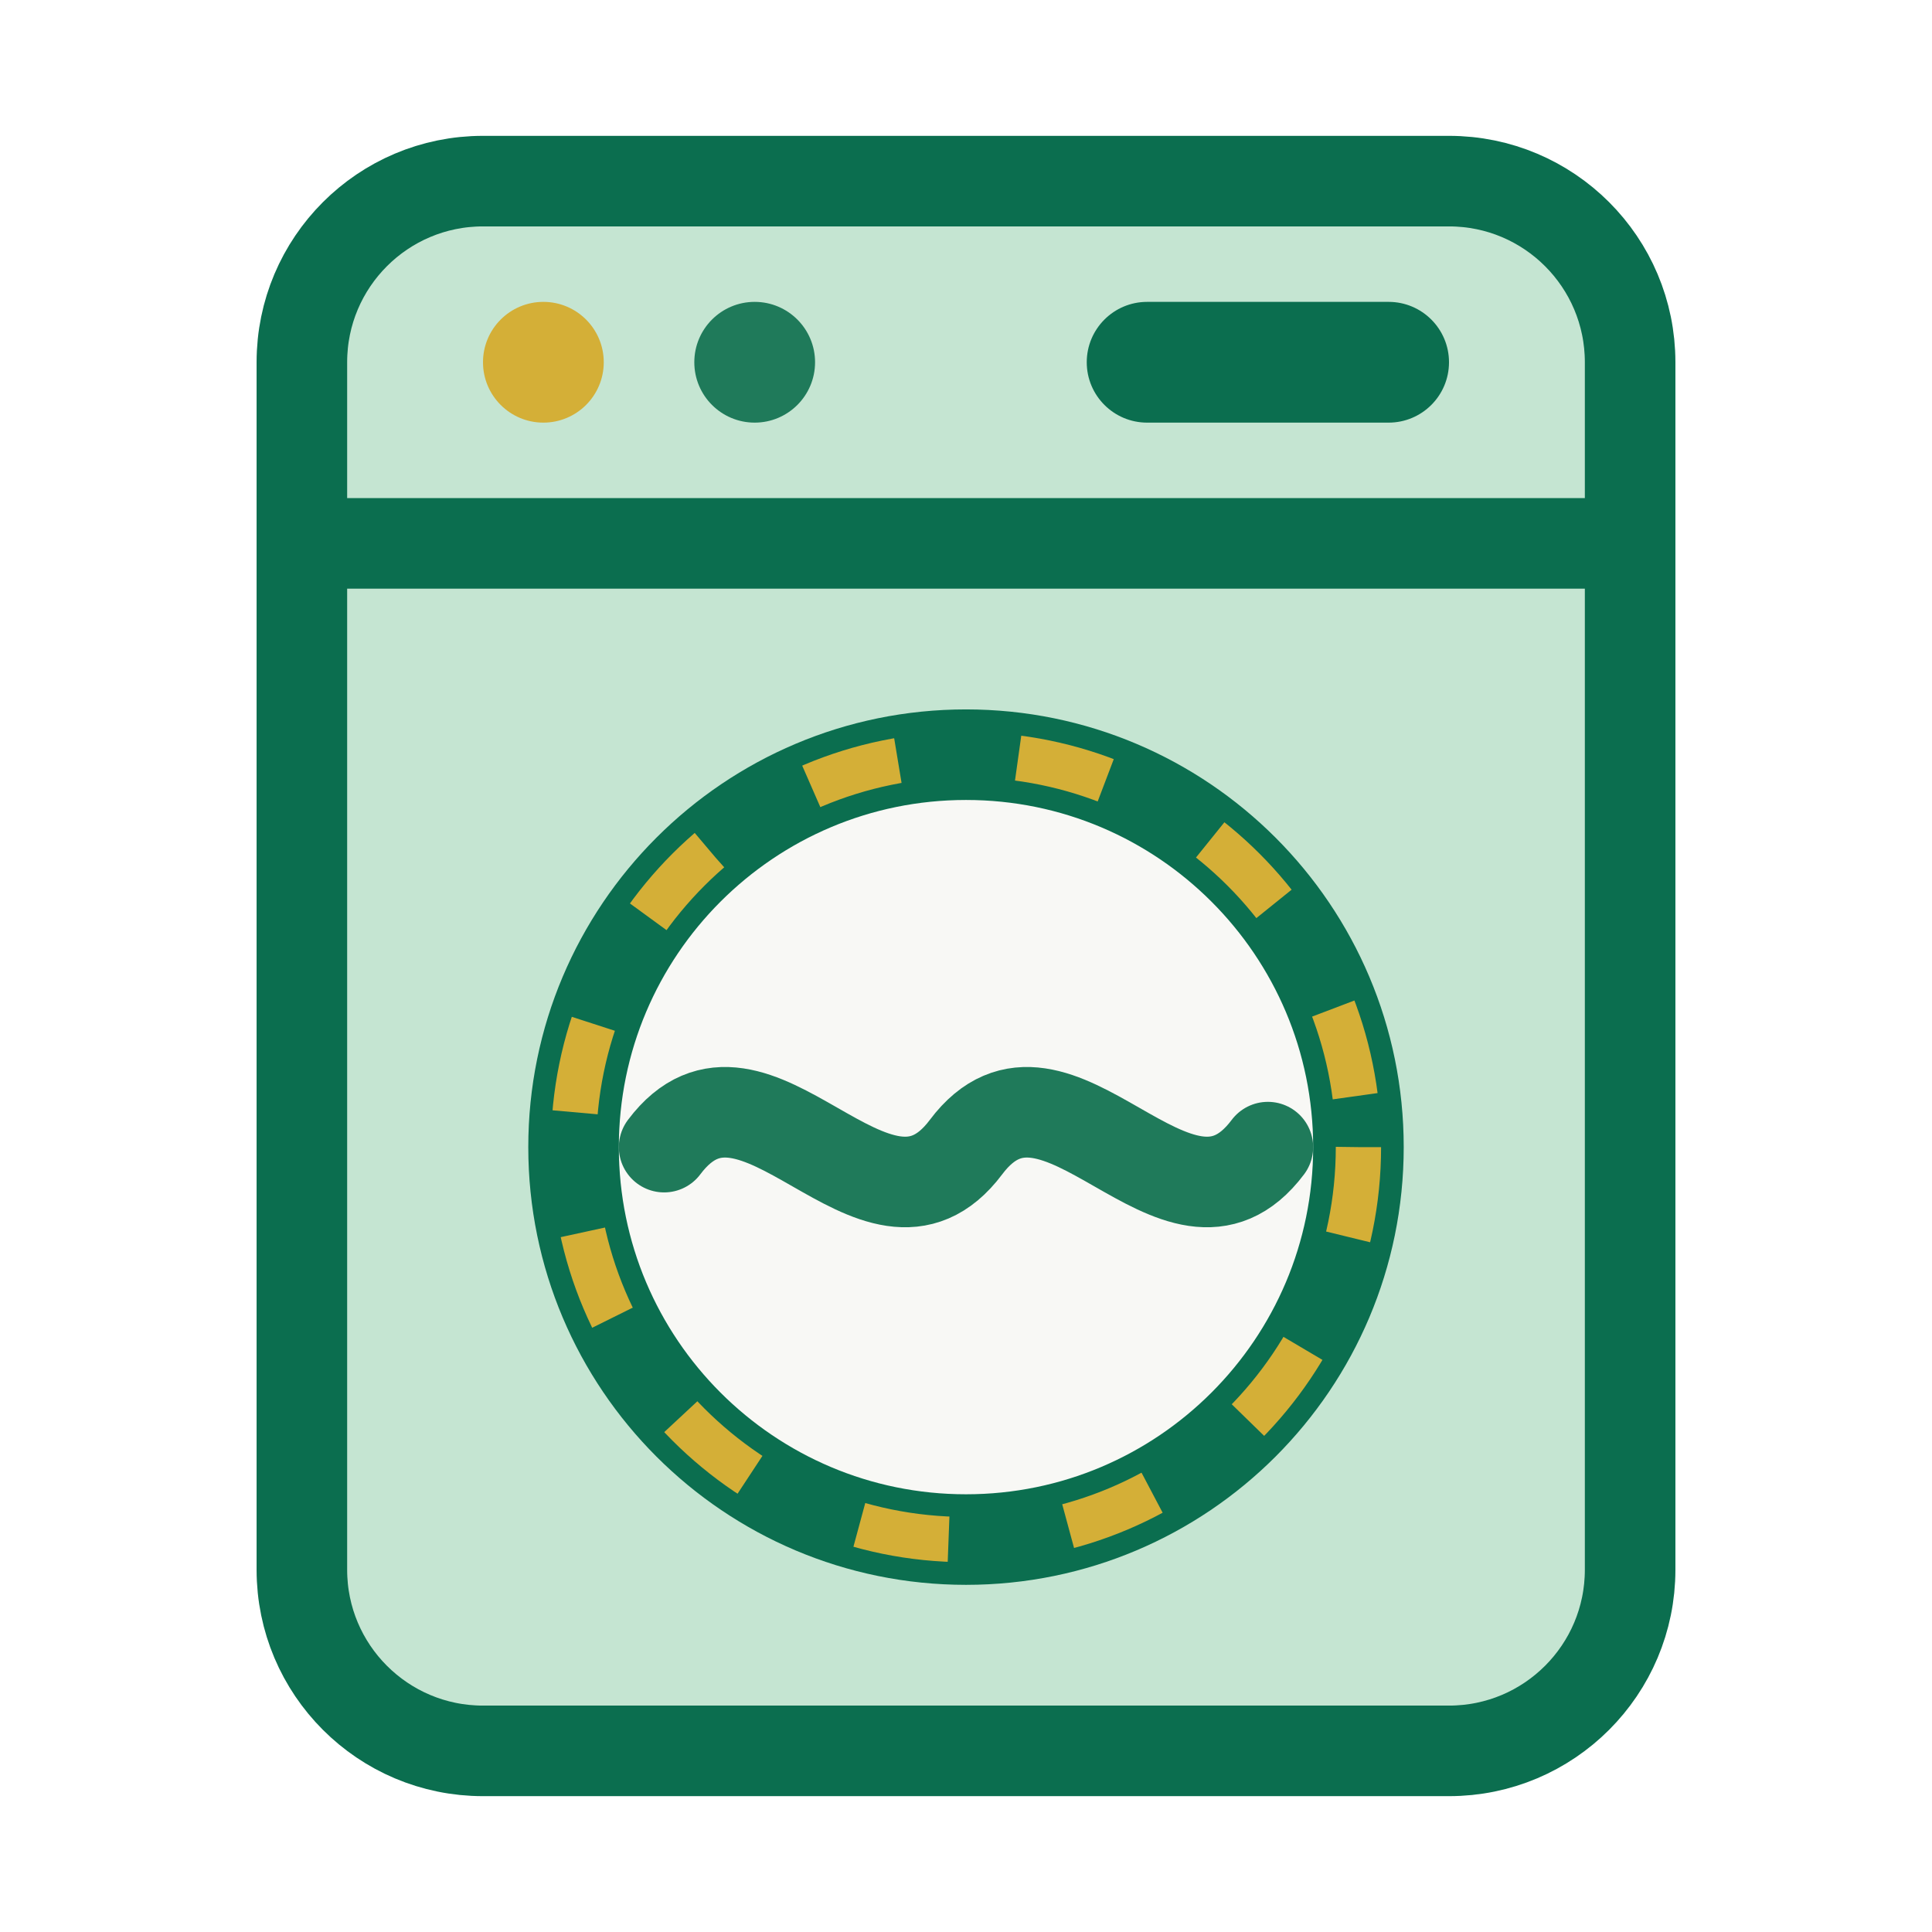
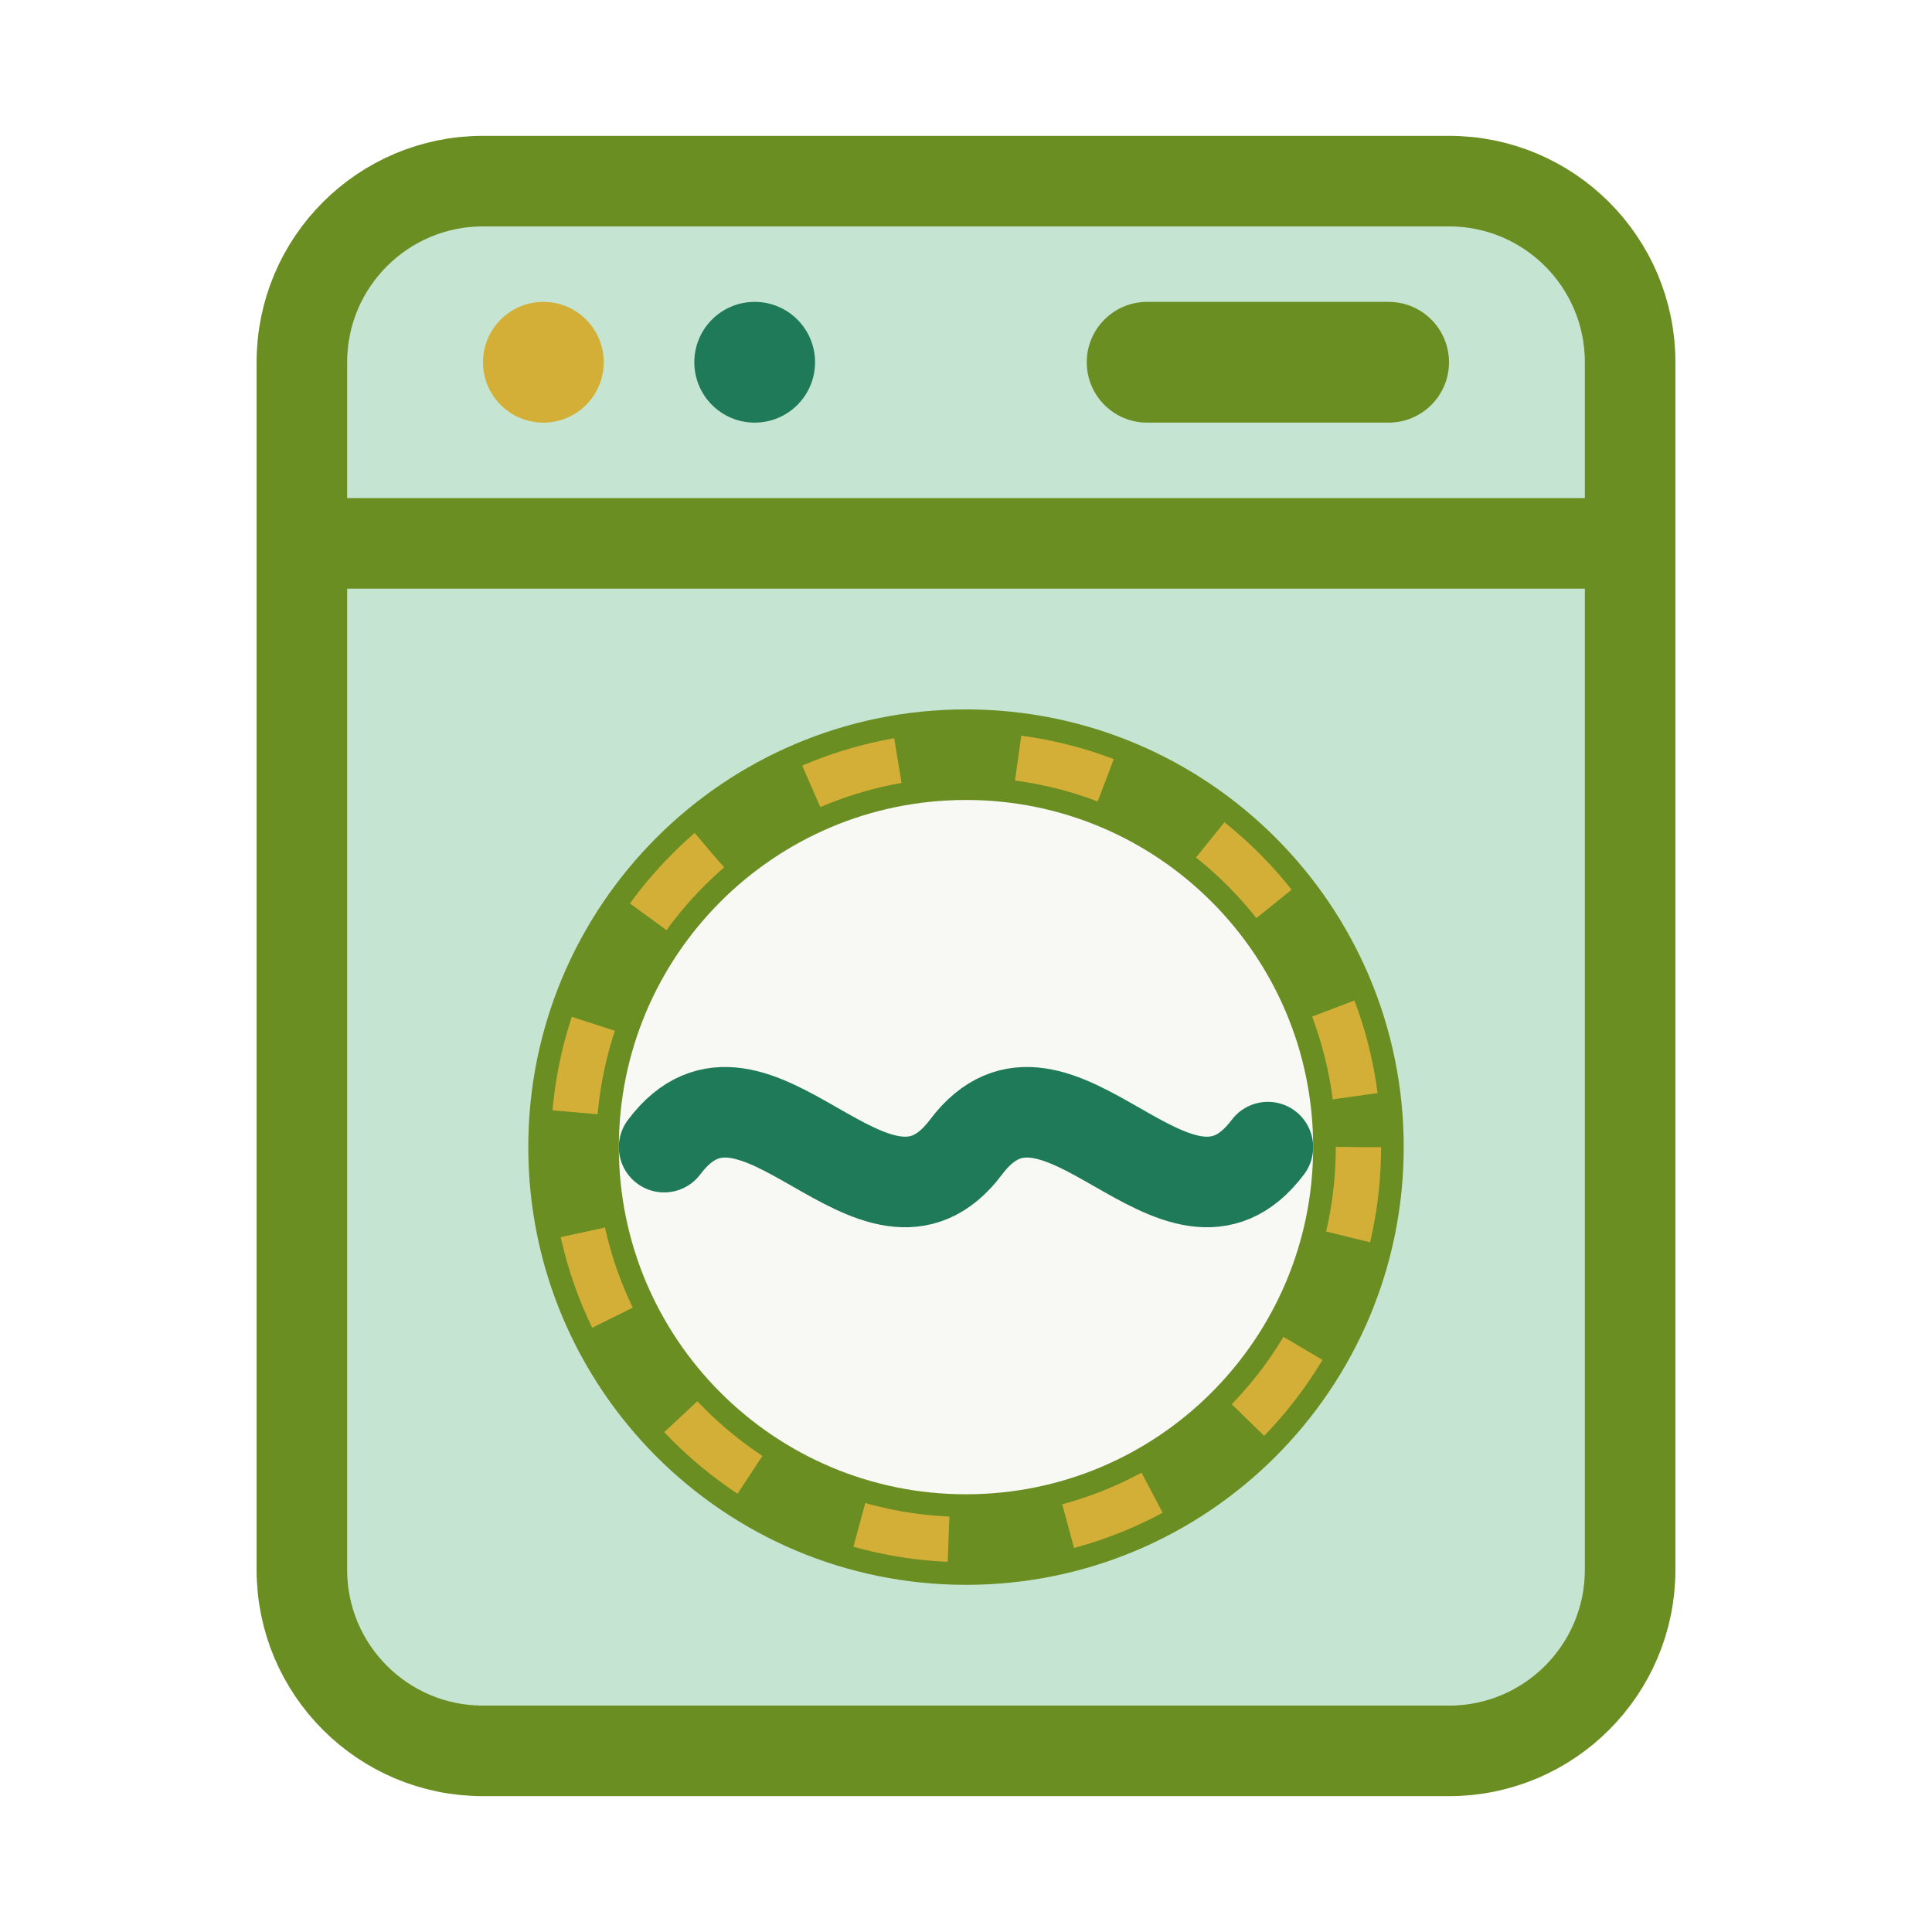
<svg xmlns="http://www.w3.org/2000/svg" viewBox="0 0 64 64" width="64" height="64" fill="none">
-   <rect x="10" y="6" width="44" height="52" rx="6" fill="#C5E5D2" stroke="#0B6E4F" stroke-width="3" />
-   <path d="M10 18h44" stroke="#0B6E4F" stroke-width="3" />
+   <rect x="10" y="6" width="44" height="52" rx="6" fill="#C5E5D2" stroke="#6a8e22" stroke-width="3" />
+   <path d="M10 18h44" stroke="#6a8e22" stroke-width="3" />
  <circle cx="18" cy="12" r="2" fill="#D4AF37" />
  <circle cx="25" cy="12" r="2" fill="#1F7A5A" />
-   <rect x="36" y="10" width="12" height="4" rx="2" fill="#0B6E4F" />
-   <circle cx="32" cy="38" r="13" fill="#F8F8F5" stroke="#0B6E4F" stroke-width="3" />
+   <rect x="36" y="10" width="12" height="4" rx="2" fill="#6a8e22" />
+   <circle cx="32" cy="38" r="13" fill="#F8F8F5" stroke="#6a8e22" stroke-width="3" />
  <path d="M22 38c3-4 7 4 10 0s7 4 10 0" stroke="#1F7A5A" stroke-width="3" stroke-linecap="round" fill="none" />
  <circle cx="32" cy="38" r="13" stroke="#D4AF37" stroke-width="1.5" stroke-dasharray="3 4" />
</svg>
